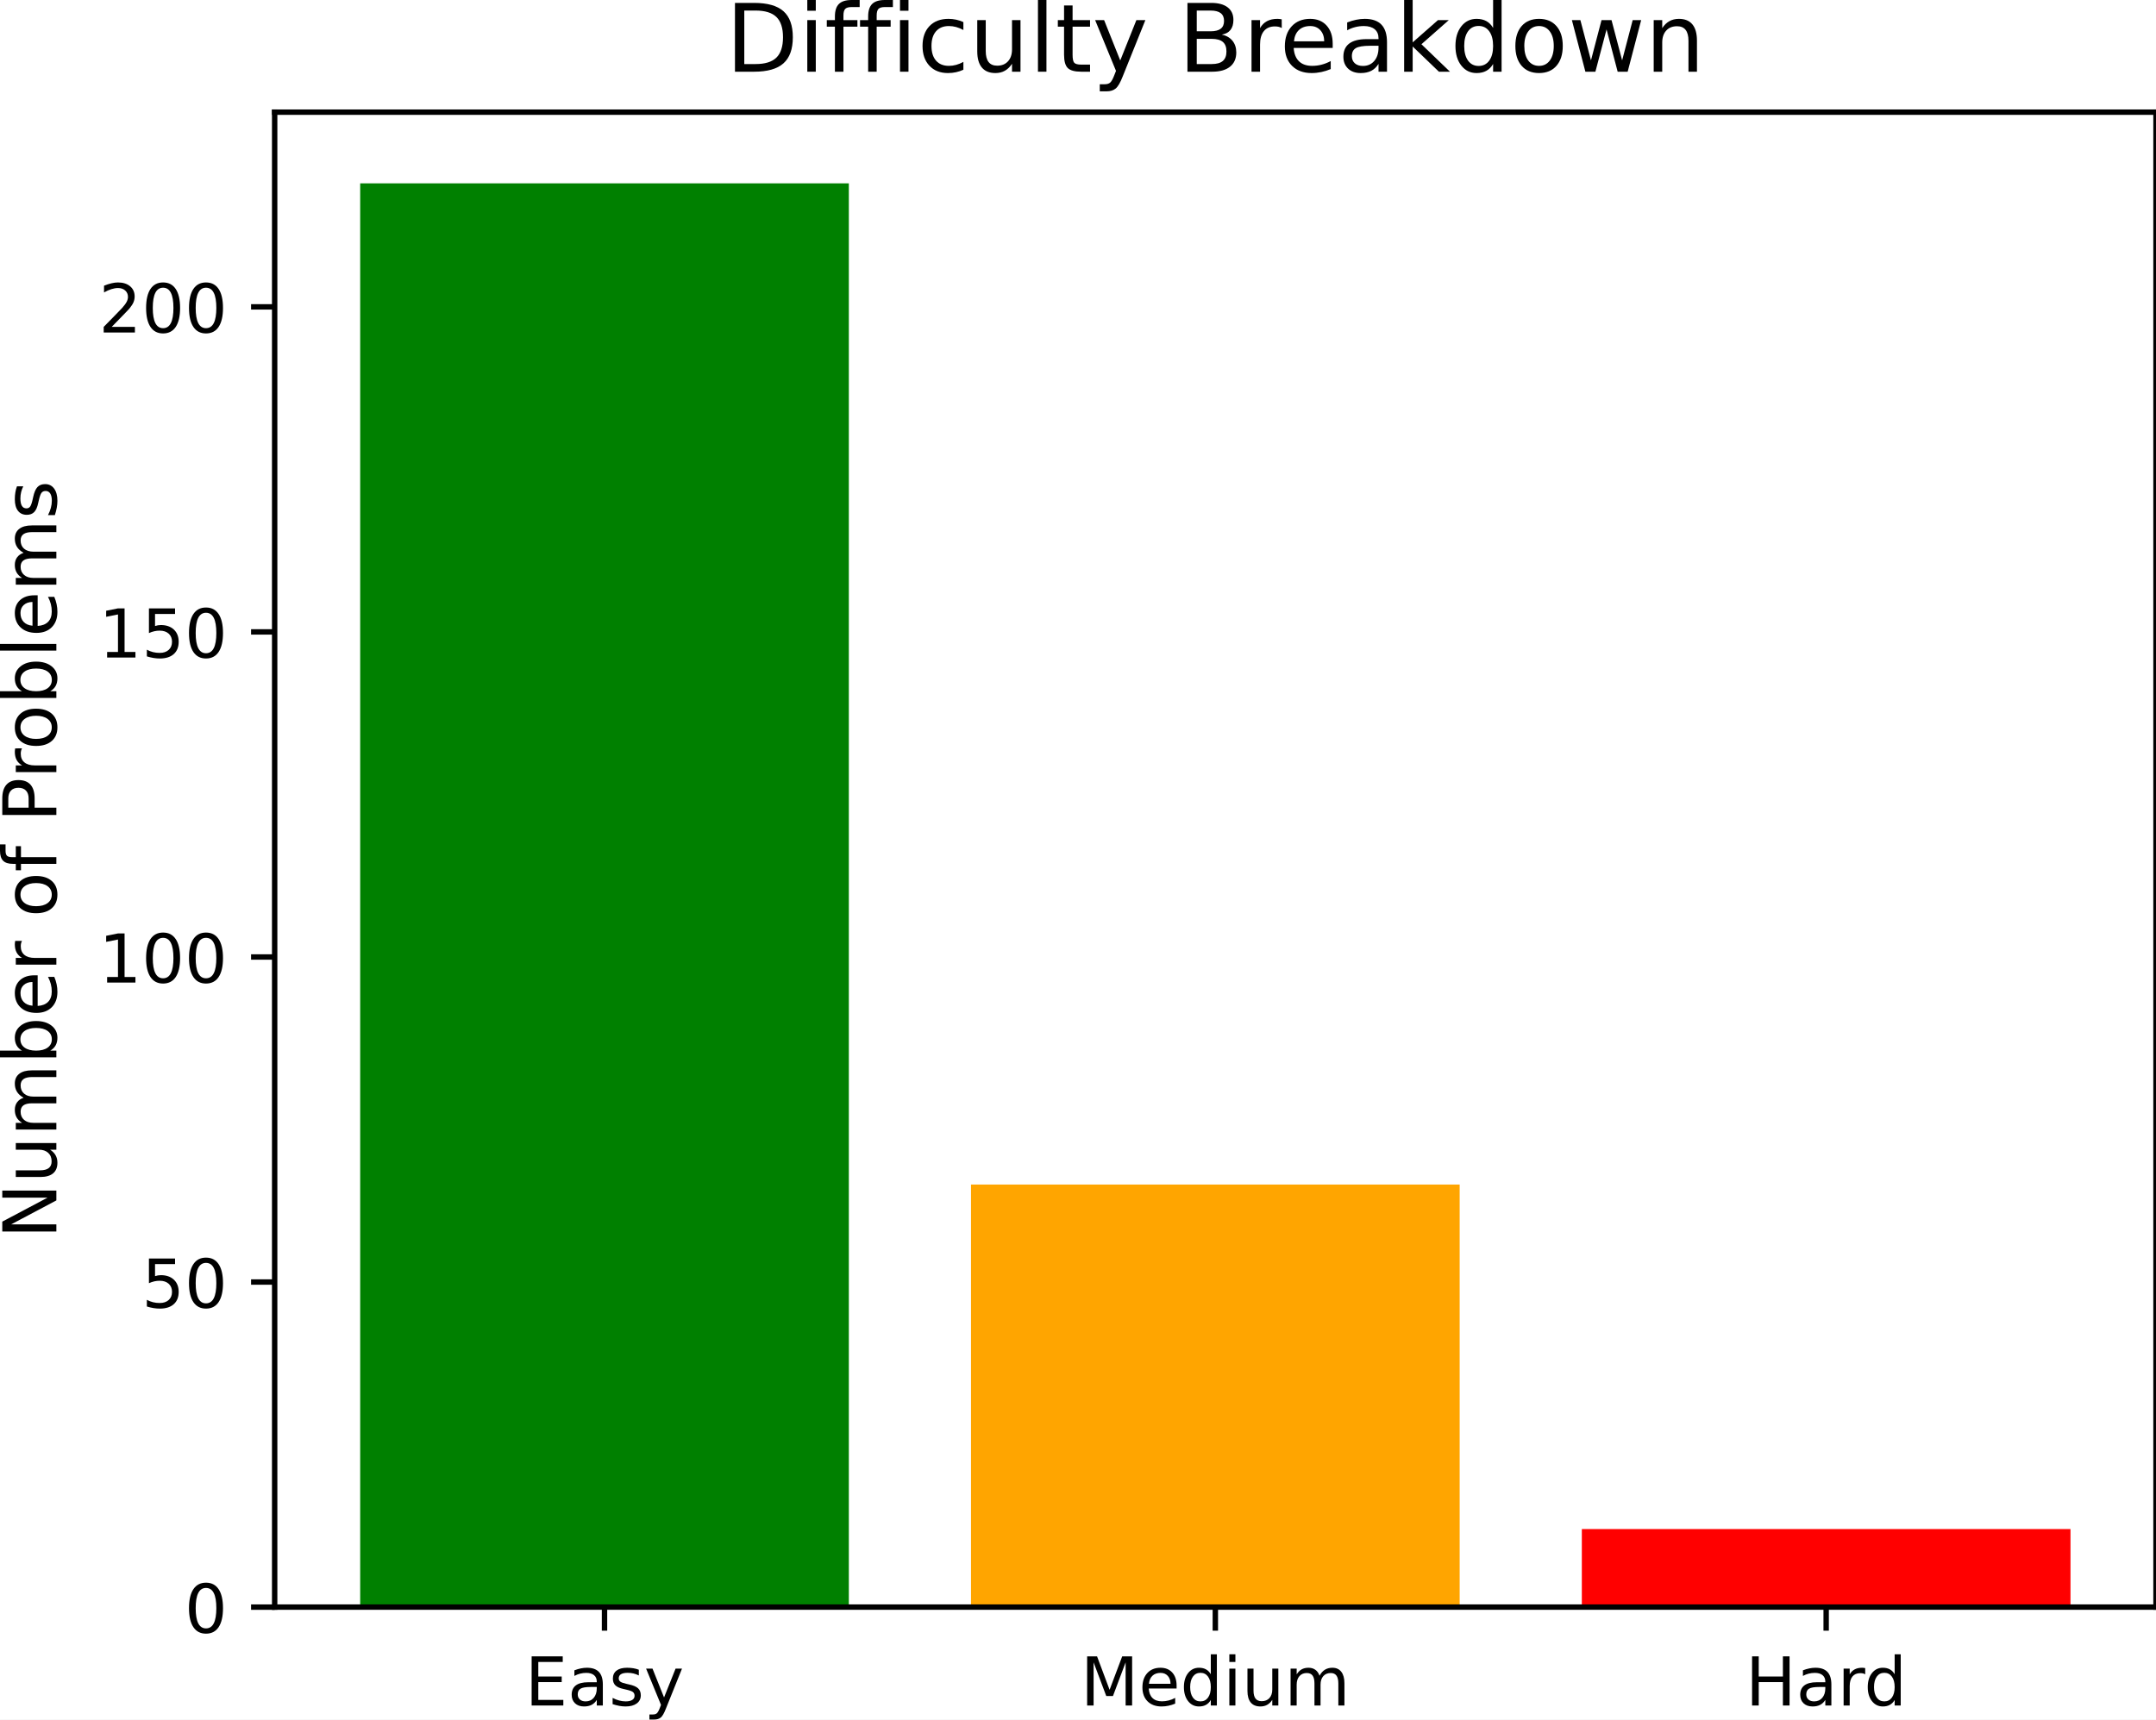
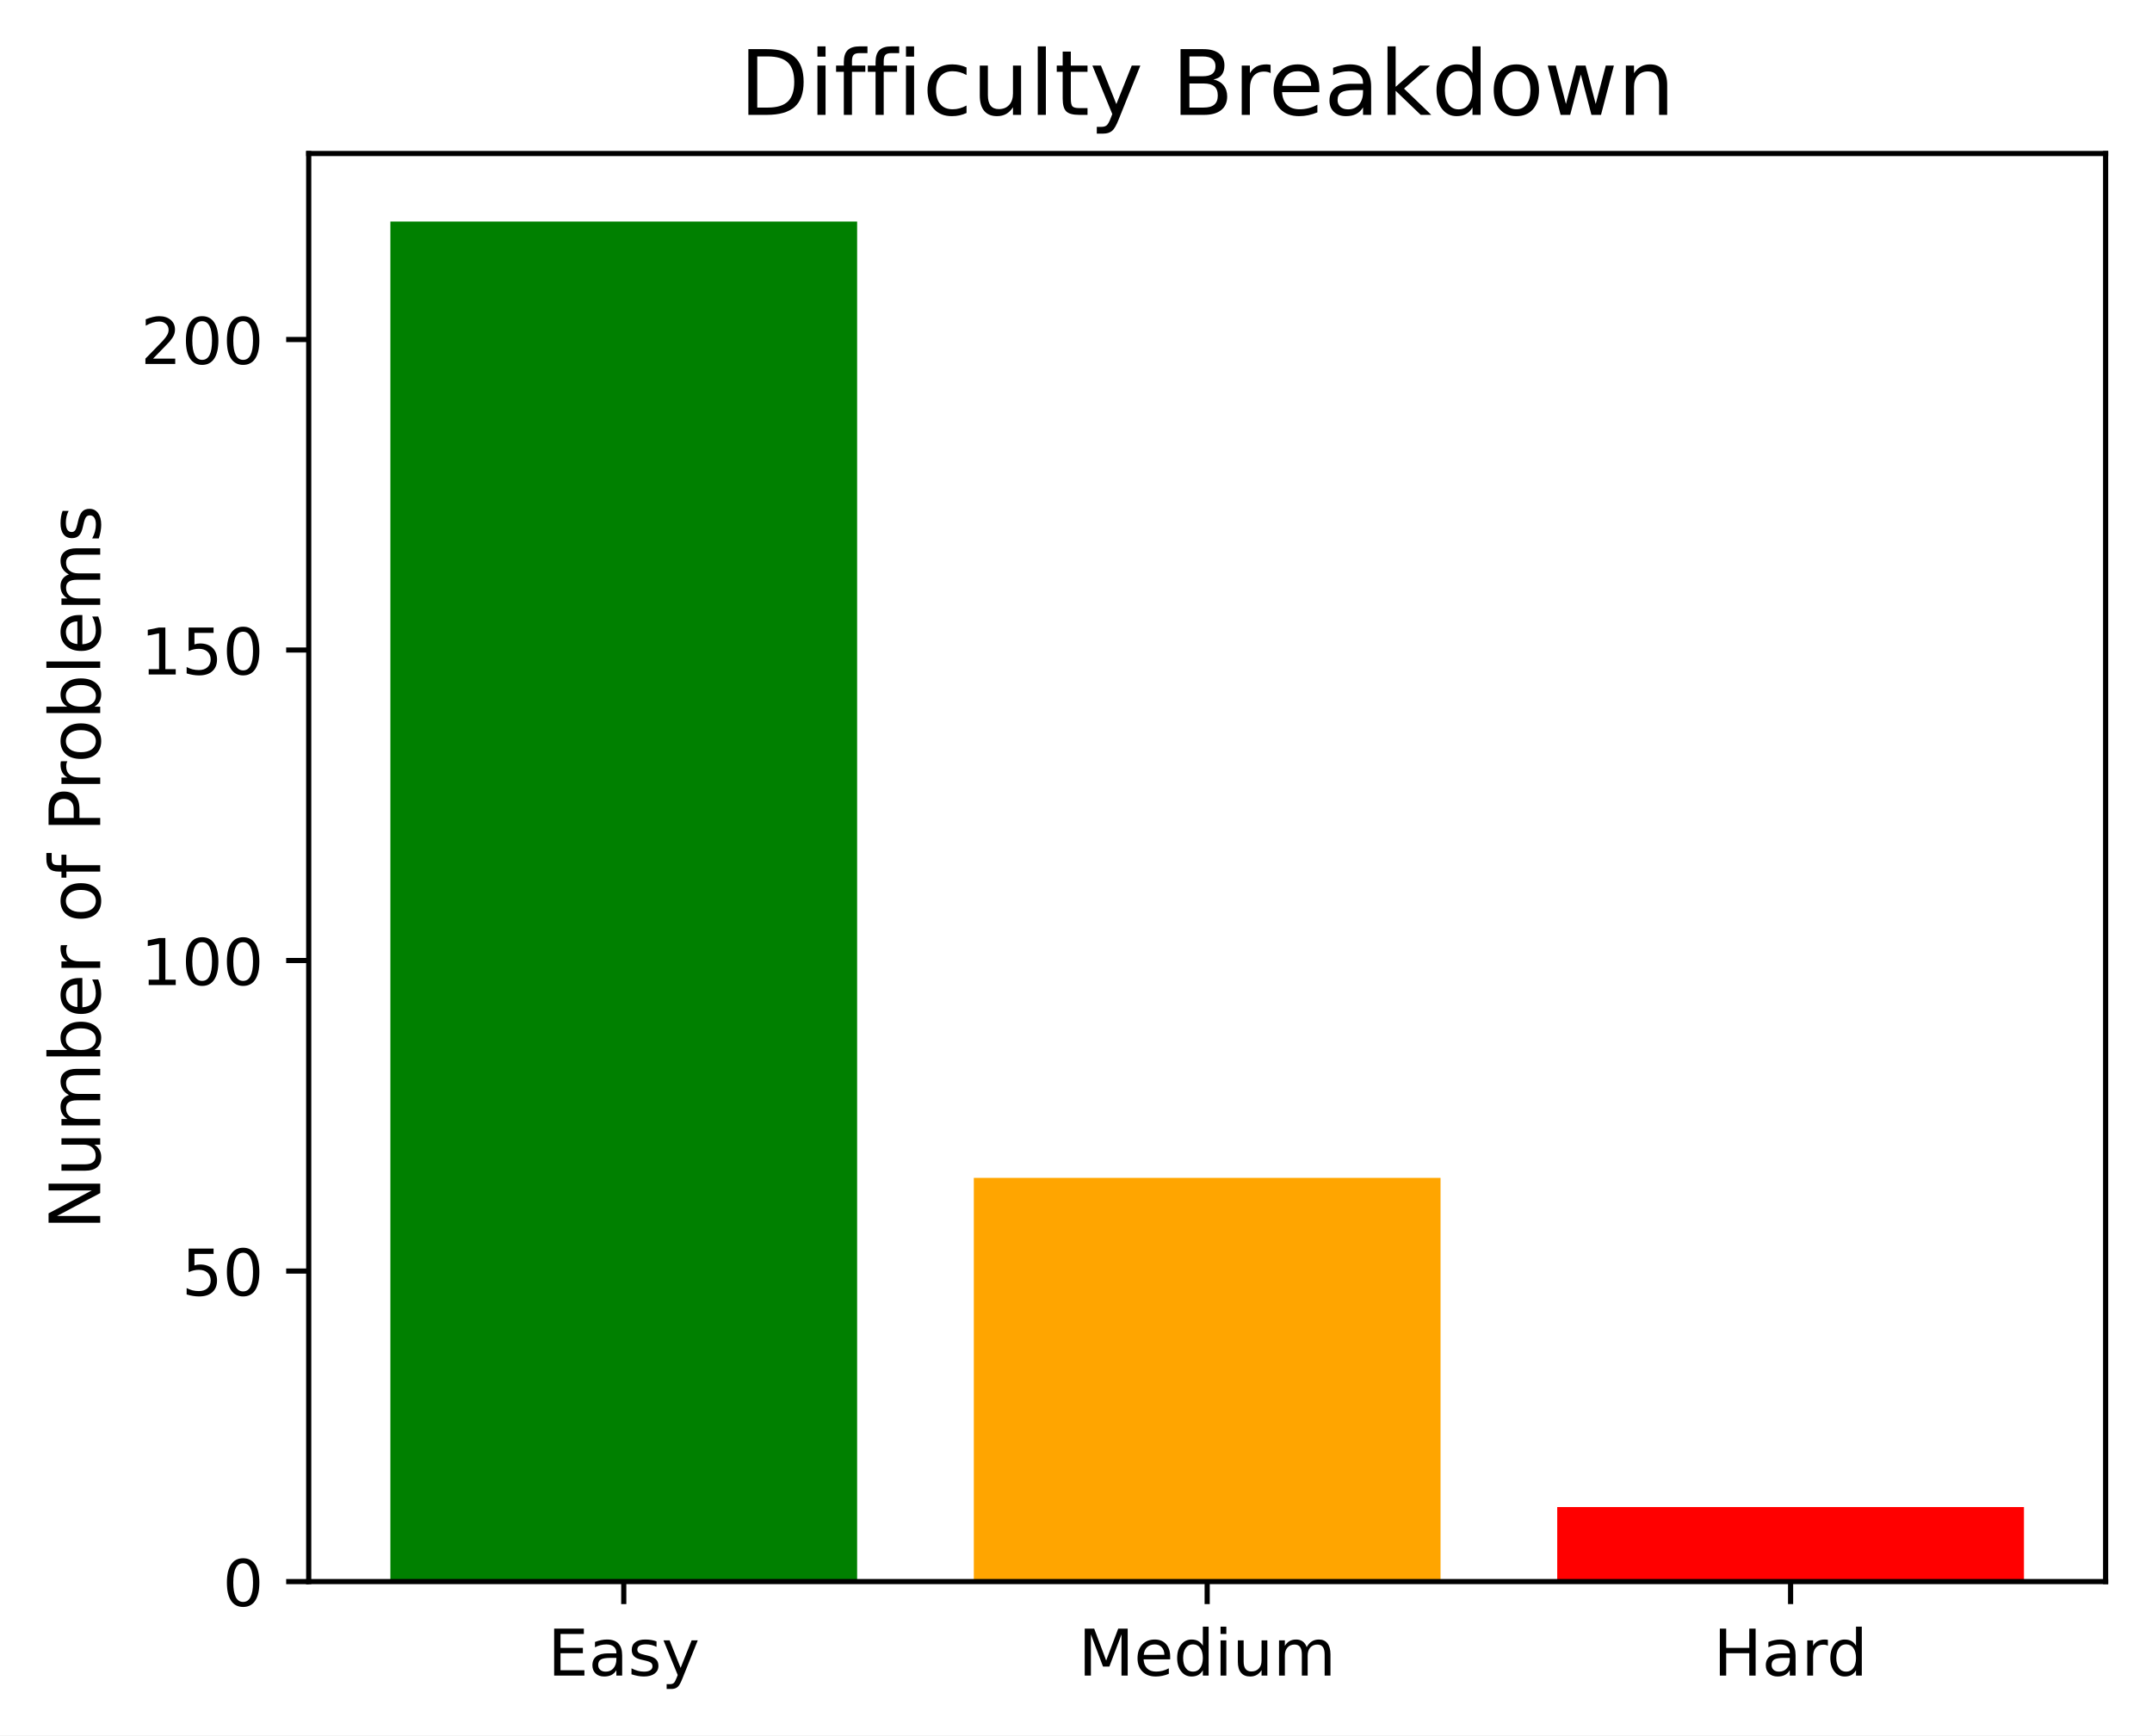
- <svg xmlns="http://www.w3.org/2000/svg" xmlns:xlink="http://www.w3.org/1999/xlink" width="319.733pt" height="255.076pt" viewBox="0 0 319.733 255.076" version="1.1">
+ <svg xmlns="http://www.w3.org/2000/svg" xmlns:xlink="http://www.w3.org/1999/xlink" width="334.133pt" height="269.476pt" viewBox="0 0 334.133 269.476" version="1.1">
  <defs>
    <style type="text/css">*{stroke-linejoin: round; stroke-linecap: butt}</style>
  </defs>
  <g id="figure_1">
    <g id="patch_1">
-       <path d="M 0 255.076  L 319.733 255.076  L 319.733 0  L 0 0  z " style="fill: #ffffff" />
+       <path d="M 0 269.476  L 334.133 269.476  L 334.133 0  L 0 0  z " style="fill: #ffffff" />
    </g>
    <g id="axes_1">
      <g id="patch_2">
-         <path d="M 40.733 238.398  L 319.733 238.398  L 319.733 16.638  L 40.733 16.638  z " style="fill: #ffffff" />
+         <path d="M 47.933 245.598  L 326.933 245.598  L 326.933 23.838  L 47.933 23.838  z " style="fill: #ffffff" />
      </g>
      <g id="patch_3">
-         <path d="M 53.415 238.398  L 125.883 238.398  L 125.883 27.198  L 53.415 27.198  z " clip-path="url(#pf0e501ab22)" style="fill: #008000" />
+         <path d="M 60.615 245.598  L 133.083 245.598  L 133.083 34.398  L 60.615 34.398  z " clip-path="url(#pb46169e77b)" style="fill: #008000" />
      </g>
      <g id="patch_4">
-         <path d="M 144 238.398  L 216.467 238.398  L 216.467 175.713  L 144 175.713  z " clip-path="url(#pf0e501ab22)" style="fill: #ffa500" />
+         <path d="M 151.2 245.598  L 223.667 245.598  L 223.667 182.913  L 151.2 182.913  z " clip-path="url(#pb46169e77b)" style="fill: #ffa500" />
      </g>
      <g id="patch_5">
-         <path d="M 234.584 238.398  L 307.052 238.398  L 307.052 226.825  L 234.584 226.825  z " clip-path="url(#pf0e501ab22)" style="fill: #ff0000" />
+         <path d="M 241.784 245.598  L 314.252 245.598  L 314.252 234.025  L 241.784 234.025  z " clip-path="url(#pb46169e77b)" style="fill: #ff0000" />
      </g>
      <g id="matplotlib.axis_1">
        <g id="xtick_1">
          <g id="line2d_1">
            <defs>
-               <path id="m080b2dd18f" d="M 0 0  L 0 3.5  " style="stroke: #000000; stroke-width: 0.8" />
+               <path id="m2de457ea8d" d="M 0 0  L 0 3.5  " style="stroke: #000000; stroke-width: 0.8" />
            </defs>
            <g>
-               <use xlink:href="#m080b2dd18f" x="89.649" y="238.398" style="stroke: #000000; stroke-width: 0.8" />
+               <use xlink:href="#m2de457ea8d" x="96.849" y="245.598" style="stroke: #000000; stroke-width: 0.8" />
            </g>
          </g>
          <g id="text_1">
-             <g transform="translate(77.86152 252.9963) scale(0.1 -0.1)">
+             <g transform="translate(85.06152 260.1963) scale(0.1 -0.1)">
              <defs>
                <path id="DejaVuSans-45" d="M 628 4666  L 3578 4666  L 3578 4134  L 1259 4134  L 1259 2753  L 3481 2753  L 3481 2222  L 1259 2222  L 1259 531  L 3634 531  L 3634 0  L 628 0  L 628 4666  z " transform="scale(0.015625)" />
                <path id="DejaVuSans-61" d="M 2194 1759  Q 1497 1759 1228 1600  Q 959 1441 959 1056  Q 959 750 1161 570  Q 1363 391 1709 391  Q 2188 391 2477 730  Q 2766 1069 2766 1631  L 2766 1759  L 2194 1759  z M 3341 1997  L 3341 0  L 2766 0  L 2766 531  Q 2569 213 2275 61  Q 1981 -91 1556 -91  Q 1019 -91 701 211  Q 384 513 384 1019  Q 384 1609 779 1909  Q 1175 2209 1959 2209  L 2766 2209  L 2766 2266  Q 2766 2663 2505 2880  Q 2244 3097 1772 3097  Q 1472 3097 1187 3025  Q 903 2953 641 2809  L 641 3341  Q 956 3463 1253 3523  Q 1550 3584 1831 3584  Q 2591 3584 2966 3190  Q 3341 2797 3341 1997  z " transform="scale(0.015625)" />
                <path id="DejaVuSans-73" d="M 2834 3397  L 2834 2853  Q 2591 2978 2328 3040  Q 2066 3103 1784 3103  Q 1356 3103 1142 2972  Q 928 2841 928 2578  Q 928 2378 1081 2264  Q 1234 2150 1697 2047  L 1894 2003  Q 2506 1872 2764 1633  Q 3022 1394 3022 966  Q 3022 478 2636 193  Q 2250 -91 1575 -91  Q 1294 -91 989 -36  Q 684 19 347 128  L 347 722  Q 666 556 975 473  Q 1284 391 1588 391  Q 1994 391 2212 530  Q 2431 669 2431 922  Q 2431 1156 2273 1281  Q 2116 1406 1581 1522  L 1381 1569  Q 847 1681 609 1914  Q 372 2147 372 2553  Q 372 3047 722 3315  Q 1072 3584 1716 3584  Q 2034 3584 2315 3537  Q 2597 3491 2834 3397  z " transform="scale(0.015625)" />
                <path id="DejaVuSans-79" d="M 2059 -325  Q 1816 -950 1584 -1140  Q 1353 -1331 966 -1331  L 506 -1331  L 506 -850  L 844 -850  Q 1081 -850 1212 -737  Q 1344 -625 1503 -206  L 1606 56  L 191 3500  L 800 3500  L 1894 763  L 2988 3500  L 3597 3500  L 2059 -325  z " transform="scale(0.015625)" />
              </defs>
              <use xlink:href="#DejaVuSans-45" />
              <use xlink:href="#DejaVuSans-61" x="63.184" />
              <use xlink:href="#DejaVuSans-73" x="124.463" />
              <use xlink:href="#DejaVuSans-79" x="176.562" />
            </g>
          </g>
        </g>
        <g id="xtick_2">
          <g id="line2d_2">
            <g>
-               <use xlink:href="#m080b2dd18f" x="180.233" y="238.398" style="stroke: #000000; stroke-width: 0.8" />
+               <use xlink:href="#m2de457ea8d" x="187.433" y="245.598" style="stroke: #000000; stroke-width: 0.8" />
            </g>
          </g>
          <g id="text_2">
-             <g transform="translate(160.2405 252.9963) scale(0.1 -0.1)">
+             <g transform="translate(167.4405 260.1963) scale(0.1 -0.1)">
              <defs>
                <path id="DejaVuSans-4d" d="M 628 4666  L 1569 4666  L 2759 1491  L 3956 4666  L 4897 4666  L 4897 0  L 4281 0  L 4281 4097  L 3078 897  L 2444 897  L 1241 4097  L 1241 0  L 628 0  L 628 4666  z " transform="scale(0.015625)" />
                <path id="DejaVuSans-65" d="M 3597 1894  L 3597 1613  L 953 1613  Q 991 1019 1311 708  Q 1631 397 2203 397  Q 2534 397 2845 478  Q 3156 559 3463 722  L 3463 178  Q 3153 47 2828 -22  Q 2503 -91 2169 -91  Q 1331 -91 842 396  Q 353 884 353 1716  Q 353 2575 817 3079  Q 1281 3584 2069 3584  Q 2775 3584 3186 3129  Q 3597 2675 3597 1894  z M 3022 2063  Q 3016 2534 2758 2815  Q 2500 3097 2075 3097  Q 1594 3097 1305 2825  Q 1016 2553 972 2059  L 3022 2063  z " transform="scale(0.015625)" />
                <path id="DejaVuSans-64" d="M 2906 2969  L 2906 4863  L 3481 4863  L 3481 0  L 2906 0  L 2906 525  Q 2725 213 2448 61  Q 2172 -91 1784 -91  Q 1150 -91 751 415  Q 353 922 353 1747  Q 353 2572 751 3078  Q 1150 3584 1784 3584  Q 2172 3584 2448 3432  Q 2725 3281 2906 2969  z M 947 1747  Q 947 1113 1208 752  Q 1469 391 1925 391  Q 2381 391 2643 752  Q 2906 1113 2906 1747  Q 2906 2381 2643 2742  Q 2381 3103 1925 3103  Q 1469 3103 1208 2742  Q 947 2381 947 1747  z " transform="scale(0.015625)" />
                <path id="DejaVuSans-69" d="M 603 3500  L 1178 3500  L 1178 0  L 603 0  L 603 3500  z M 603 4863  L 1178 4863  L 1178 4134  L 603 4134  L 603 4863  z " transform="scale(0.015625)" />
                <path id="DejaVuSans-75" d="M 544 1381  L 544 3500  L 1119 3500  L 1119 1403  Q 1119 906 1312 657  Q 1506 409 1894 409  Q 2359 409 2629 706  Q 2900 1003 2900 1516  L 2900 3500  L 3475 3500  L 3475 0  L 2900 0  L 2900 538  Q 2691 219 2414 64  Q 2138 -91 1772 -91  Q 1169 -91 856 284  Q 544 659 544 1381  z M 1991 3584  L 1991 3584  z " transform="scale(0.015625)" />
                <path id="DejaVuSans-6d" d="M 3328 2828  Q 3544 3216 3844 3400  Q 4144 3584 4550 3584  Q 5097 3584 5394 3201  Q 5691 2819 5691 2113  L 5691 0  L 5113 0  L 5113 2094  Q 5113 2597 4934 2840  Q 4756 3084 4391 3084  Q 3944 3084 3684 2787  Q 3425 2491 3425 1978  L 3425 0  L 2847 0  L 2847 2094  Q 2847 2600 2669 2842  Q 2491 3084 2119 3084  Q 1678 3084 1418 2786  Q 1159 2488 1159 1978  L 1159 0  L 581 0  L 581 3500  L 1159 3500  L 1159 2956  Q 1356 3278 1631 3431  Q 1906 3584 2284 3584  Q 2666 3584 2933 3390  Q 3200 3197 3328 2828  z " transform="scale(0.015625)" />
              </defs>
              <use xlink:href="#DejaVuSans-4d" />
              <use xlink:href="#DejaVuSans-65" x="86.279" />
              <use xlink:href="#DejaVuSans-64" x="147.803" />
              <use xlink:href="#DejaVuSans-69" x="211.279" />
              <use xlink:href="#DejaVuSans-75" x="239.062" />
              <use xlink:href="#DejaVuSans-6d" x="302.441" />
            </g>
          </g>
        </g>
        <g id="xtick_3">
          <g id="line2d_3">
            <g>
-               <use xlink:href="#m080b2dd18f" x="270.818" y="238.398" style="stroke: #000000; stroke-width: 0.8" />
+               <use xlink:href="#m2de457ea8d" x="278.018" y="245.598" style="stroke: #000000; stroke-width: 0.8" />
            </g>
          </g>
          <g id="text_3">
-             <g transform="translate(258.8514 252.9963) scale(0.1 -0.1)">
+             <g transform="translate(266.0514 260.1963) scale(0.1 -0.1)">
              <defs>
                <path id="DejaVuSans-48" d="M 628 4666  L 1259 4666  L 1259 2753  L 3553 2753  L 3553 4666  L 4184 4666  L 4184 0  L 3553 0  L 3553 2222  L 1259 2222  L 1259 0  L 628 0  L 628 4666  z " transform="scale(0.015625)" />
                <path id="DejaVuSans-72" d="M 2631 2963  Q 2534 3019 2420 3045  Q 2306 3072 2169 3072  Q 1681 3072 1420 2755  Q 1159 2438 1159 1844  L 1159 0  L 581 0  L 581 3500  L 1159 3500  L 1159 2956  Q 1341 3275 1631 3429  Q 1922 3584 2338 3584  Q 2397 3584 2469 3576  Q 2541 3569 2628 3553  L 2631 2963  z " transform="scale(0.015625)" />
              </defs>
              <use xlink:href="#DejaVuSans-48" />
              <use xlink:href="#DejaVuSans-61" x="75.195" />
              <use xlink:href="#DejaVuSans-72" x="136.475" />
              <use xlink:href="#DejaVuSans-64" x="175.838" />
            </g>
          </g>
        </g>
      </g>
      <g id="matplotlib.axis_2">
        <g id="ytick_1">
          <g id="line2d_4">
            <defs>
-               <path id="m8773b089fe" d="M 0 0  L -3.5 0  " style="stroke: #000000; stroke-width: 0.8" />
+               <path id="m35765f7f32" d="M 0 0  L -3.5 0  " style="stroke: #000000; stroke-width: 0.8" />
            </defs>
            <g>
-               <use xlink:href="#m8773b089fe" x="40.733" y="238.398" style="stroke: #000000; stroke-width: 0.8" />
+               <use xlink:href="#m35765f7f32" x="47.933" y="245.598" style="stroke: #000000; stroke-width: 0.8" />
            </g>
          </g>
          <g id="text_4">
-             <g transform="translate(27.37094 242.197) scale(0.1 -0.1)">
+             <g transform="translate(34.57094 249.397) scale(0.1 -0.1)">
              <defs>
                <path id="DejaVuSans-30" d="M 2034 4250  Q 1547 4250 1301 3770  Q 1056 3291 1056 2328  Q 1056 1369 1301 889  Q 1547 409 2034 409  Q 2525 409 2770 889  Q 3016 1369 3016 2328  Q 3016 3291 2770 3770  Q 2525 4250 2034 4250  z M 2034 4750  Q 2819 4750 3233 4129  Q 3647 3509 3647 2328  Q 3647 1150 3233 529  Q 2819 -91 2034 -91  Q 1250 -91 836 529  Q 422 1150 422 2328  Q 422 3509 836 4129  Q 1250 4750 2034 4750  z " transform="scale(0.015625)" />
              </defs>
              <use xlink:href="#DejaVuSans-30" />
            </g>
          </g>
        </g>
        <g id="ytick_2">
          <g id="line2d_5">
            <g>
-               <use xlink:href="#m8773b089fe" x="40.733" y="190.179" style="stroke: #000000; stroke-width: 0.8" />
+               <use xlink:href="#m35765f7f32" x="47.933" y="197.379" style="stroke: #000000; stroke-width: 0.8" />
            </g>
          </g>
          <g id="text_5">
-             <g transform="translate(21.00844 193.9779) scale(0.1 -0.1)">
+             <g transform="translate(28.20844 201.1779) scale(0.1 -0.1)">
              <defs>
                <path id="DejaVuSans-35" d="M 691 4666  L 3169 4666  L 3169 4134  L 1269 4134  L 1269 2991  Q 1406 3038 1543 3061  Q 1681 3084 1819 3084  Q 2600 3084 3056 2656  Q 3513 2228 3513 1497  Q 3513 744 3044 326  Q 2575 -91 1722 -91  Q 1428 -91 1123 -41  Q 819 9 494 109  L 494 744  Q 775 591 1075 516  Q 1375 441 1709 441  Q 2250 441 2565 725  Q 2881 1009 2881 1497  Q 2881 1984 2565 2268  Q 2250 2553 1709 2553  Q 1456 2553 1204 2497  Q 953 2441 691 2322  L 691 4666  z " transform="scale(0.015625)" />
              </defs>
              <use xlink:href="#DejaVuSans-35" />
              <use xlink:href="#DejaVuSans-30" x="63.623" />
            </g>
          </g>
        </g>
        <g id="ytick_3">
          <g id="line2d_6">
            <g>
-               <use xlink:href="#m8773b089fe" x="40.733" y="141.959" style="stroke: #000000; stroke-width: 0.8" />
+               <use xlink:href="#m35765f7f32" x="47.933" y="149.159" style="stroke: #000000; stroke-width: 0.8" />
            </g>
          </g>
          <g id="text_6">
-             <g transform="translate(14.64594 145.7587) scale(0.1 -0.1)">
+             <g transform="translate(21.84594 152.9587) scale(0.1 -0.1)">
              <defs>
                <path id="DejaVuSans-31" d="M 794 531  L 1825 531  L 1825 4091  L 703 3866  L 703 4441  L 1819 4666  L 2450 4666  L 2450 531  L 3481 531  L 3481 0  L 794 0  L 794 531  z " transform="scale(0.015625)" />
              </defs>
              <use xlink:href="#DejaVuSans-31" />
              <use xlink:href="#DejaVuSans-30" x="63.623" />
              <use xlink:href="#DejaVuSans-30" x="127.246" />
            </g>
          </g>
        </g>
        <g id="ytick_4">
          <g id="line2d_7">
            <g>
-               <use xlink:href="#m8773b089fe" x="40.733" y="93.74" style="stroke: #000000; stroke-width: 0.8" />
+               <use xlink:href="#m35765f7f32" x="47.933" y="100.94" style="stroke: #000000; stroke-width: 0.8" />
            </g>
          </g>
          <g id="text_7">
-             <g transform="translate(14.64594 97.5395) scale(0.1 -0.1)">
+             <g transform="translate(21.84594 104.7395) scale(0.1 -0.1)">
              <use xlink:href="#DejaVuSans-31" />
              <use xlink:href="#DejaVuSans-35" x="63.623" />
              <use xlink:href="#DejaVuSans-30" x="127.246" />
            </g>
          </g>
        </g>
        <g id="ytick_5">
          <g id="line2d_8">
            <g>
-               <use xlink:href="#m8773b089fe" x="40.733" y="45.521" style="stroke: #000000; stroke-width: 0.8" />
+               <use xlink:href="#m35765f7f32" x="47.933" y="52.721" style="stroke: #000000; stroke-width: 0.8" />
            </g>
          </g>
          <g id="text_8">
-             <g transform="translate(14.64594 49.32032) scale(0.1 -0.1)">
+             <g transform="translate(21.84594 56.52032) scale(0.1 -0.1)">
              <defs>
                <path id="DejaVuSans-32" d="M 1228 531  L 3431 531  L 3431 0  L 469 0  L 469 531  Q 828 903 1448 1529  Q 2069 2156 2228 2338  Q 2531 2678 2651 2914  Q 2772 3150 2772 3378  Q 2772 3750 2511 3984  Q 2250 4219 1831 4219  Q 1534 4219 1204 4116  Q 875 4013 500 3803  L 500 4441  Q 881 4594 1212 4672  Q 1544 4750 1819 4750  Q 2544 4750 2975 4387  Q 3406 4025 3406 3419  Q 3406 3131 3298 2873  Q 3191 2616 2906 2266  Q 2828 2175 2409 1742  Q 1991 1309 1228 531  z " transform="scale(0.015625)" />
              </defs>
              <use xlink:href="#DejaVuSans-32" />
              <use xlink:href="#DejaVuSans-30" x="63.623" />
              <use xlink:href="#DejaVuSans-30" x="127.246" />
            </g>
          </g>
        </g>
        <g id="text_9">
-           <g transform="translate(8.358281 183.7587) rotate(-90) scale(0.11 -0.11)">
+           <g transform="translate(15.55828 190.9588) rotate(-90) scale(0.11 -0.11)">
            <defs>
              <path id="DejaVuSans-4e" d="M 628 4666  L 1478 4666  L 3547 763  L 3547 4666  L 4159 4666  L 4159 0  L 3309 0  L 1241 3903  L 1241 0  L 628 0  L 628 4666  z " transform="scale(0.015625)" />
              <path id="DejaVuSans-62" d="M 3116 1747  Q 3116 2381 2855 2742  Q 2594 3103 2138 3103  Q 1681 3103 1420 2742  Q 1159 2381 1159 1747  Q 1159 1113 1420 752  Q 1681 391 2138 391  Q 2594 391 2855 752  Q 3116 1113 3116 1747  z M 1159 2969  Q 1341 3281 1617 3432  Q 1894 3584 2278 3584  Q 2916 3584 3314 3078  Q 3713 2572 3713 1747  Q 3713 922 3314 415  Q 2916 -91 2278 -91  Q 1894 -91 1617 61  Q 1341 213 1159 525  L 1159 0  L 581 0  L 581 4863  L 1159 4863  L 1159 2969  z " transform="scale(0.015625)" />
              <path id="DejaVuSans-20" transform="scale(0.015625)" />
              <path id="DejaVuSans-6f" d="M 1959 3097  Q 1497 3097 1228 2736  Q 959 2375 959 1747  Q 959 1119 1226 758  Q 1494 397 1959 397  Q 2419 397 2687 759  Q 2956 1122 2956 1747  Q 2956 2369 2687 2733  Q 2419 3097 1959 3097  z M 1959 3584  Q 2709 3584 3137 3096  Q 3566 2609 3566 1747  Q 3566 888 3137 398  Q 2709 -91 1959 -91  Q 1206 -91 779 398  Q 353 888 353 1747  Q 353 2609 779 3096  Q 1206 3584 1959 3584  z " transform="scale(0.015625)" />
              <path id="DejaVuSans-66" d="M 2375 4863  L 2375 4384  L 1825 4384  Q 1516 4384 1395 4259  Q 1275 4134 1275 3809  L 1275 3500  L 2222 3500  L 2222 3053  L 1275 3053  L 1275 0  L 697 0  L 697 3053  L 147 3053  L 147 3500  L 697 3500  L 697 3744  Q 697 4328 969 4595  Q 1241 4863 1831 4863  L 2375 4863  z " transform="scale(0.015625)" />
              <path id="DejaVuSans-50" d="M 1259 4147  L 1259 2394  L 2053 2394  Q 2494 2394 2734 2622  Q 2975 2850 2975 3272  Q 2975 3691 2734 3919  Q 2494 4147 2053 4147  L 1259 4147  z M 628 4666  L 2053 4666  Q 2838 4666 3239 4311  Q 3641 3956 3641 3272  Q 3641 2581 3239 2228  Q 2838 1875 2053 1875  L 1259 1875  L 1259 0  L 628 0  L 628 4666  z " transform="scale(0.015625)" />
              <path id="DejaVuSans-6c" d="M 603 4863  L 1178 4863  L 1178 0  L 603 0  L 603 4863  z " transform="scale(0.015625)" />
            </defs>
            <use xlink:href="#DejaVuSans-4e" />
            <use xlink:href="#DejaVuSans-75" x="74.805" />
            <use xlink:href="#DejaVuSans-6d" x="138.184" />
            <use xlink:href="#DejaVuSans-62" x="235.596" />
            <use xlink:href="#DejaVuSans-65" x="299.072" />
            <use xlink:href="#DejaVuSans-72" x="360.596" />
            <use xlink:href="#DejaVuSans-20" x="401.709" />
            <use xlink:href="#DejaVuSans-6f" x="433.496" />
            <use xlink:href="#DejaVuSans-66" x="494.678" />
            <use xlink:href="#DejaVuSans-20" x="529.883" />
            <use xlink:href="#DejaVuSans-50" x="561.67" />
            <use xlink:href="#DejaVuSans-72" x="620.223" />
            <use xlink:href="#DejaVuSans-6f" x="659.086" />
            <use xlink:href="#DejaVuSans-62" x="720.268" />
            <use xlink:href="#DejaVuSans-6c" x="783.744" />
            <use xlink:href="#DejaVuSans-65" x="811.527" />
            <use xlink:href="#DejaVuSans-6d" x="873.051" />
            <use xlink:href="#DejaVuSans-73" x="970.463" />
          </g>
        </g>
      </g>
      <g id="patch_6">
-         <path d="M 40.733 238.398  L 40.733 16.638  " style="fill: none; stroke: #000000; stroke-width: 0.8; stroke-linejoin: miter; stroke-linecap: square" />
+         <path d="M 47.933 245.598  L 47.933 23.838  " style="fill: none; stroke: #000000; stroke-width: 0.8; stroke-linejoin: miter; stroke-linecap: square" />
      </g>
      <g id="patch_7">
-         <path d="M 319.733 238.398  L 319.733 16.638  " style="fill: none; stroke: #000000; stroke-width: 0.8; stroke-linejoin: miter; stroke-linecap: square" />
+         <path d="M 326.933 245.598  L 326.933 23.838  " style="fill: none; stroke: #000000; stroke-width: 0.8; stroke-linejoin: miter; stroke-linecap: square" />
      </g>
      <g id="patch_8">
-         <path d="M 40.733 238.398  L 319.733 238.398  " style="fill: none; stroke: #000000; stroke-width: 0.8; stroke-linejoin: miter; stroke-linecap: square" />
+         <path d="M 47.933 245.598  L 326.933 245.598  " style="fill: none; stroke: #000000; stroke-width: 0.8; stroke-linejoin: miter; stroke-linecap: square" />
      </g>
      <g id="patch_9">
-         <path d="M 40.733 16.638  L 319.733 16.638  " style="fill: none; stroke: #000000; stroke-width: 0.8; stroke-linejoin: miter; stroke-linecap: square" />
+         <path d="M 47.933 23.838  L 326.933 23.838  " style="fill: none; stroke: #000000; stroke-width: 0.8; stroke-linejoin: miter; stroke-linecap: square" />
      </g>
      <g id="text_10">
-         <g transform="translate(107.6227 10.63781) scale(0.14 -0.14)">
+         <g transform="translate(114.8227 17.83781) scale(0.14 -0.14)">
          <defs>
            <path id="DejaVuSans-44" d="M 1259 4147  L 1259 519  L 2022 519  Q 2988 519 3436 956  Q 3884 1394 3884 2338  Q 3884 3275 3436 3711  Q 2988 4147 2022 4147  L 1259 4147  z M 628 4666  L 1925 4666  Q 3281 4666 3915 4102  Q 4550 3538 4550 2338  Q 4550 1131 3912 565  Q 3275 0 1925 0  L 628 0  L 628 4666  z " transform="scale(0.015625)" />
            <path id="DejaVuSans-63" d="M 3122 3366  L 3122 2828  Q 2878 2963 2633 3030  Q 2388 3097 2138 3097  Q 1578 3097 1268 2742  Q 959 2388 959 1747  Q 959 1106 1268 751  Q 1578 397 2138 397  Q 2388 397 2633 464  Q 2878 531 3122 666  L 3122 134  Q 2881 22 2623 -34  Q 2366 -91 2075 -91  Q 1284 -91 818 406  Q 353 903 353 1747  Q 353 2603 823 3093  Q 1294 3584 2113 3584  Q 2378 3584 2631 3529  Q 2884 3475 3122 3366  z " transform="scale(0.015625)" />
            <path id="DejaVuSans-74" d="M 1172 4494  L 1172 3500  L 2356 3500  L 2356 3053  L 1172 3053  L 1172 1153  Q 1172 725 1289 603  Q 1406 481 1766 481  L 2356 481  L 2356 0  L 1766 0  Q 1100 0 847 248  Q 594 497 594 1153  L 594 3053  L 172 3053  L 172 3500  L 594 3500  L 594 4494  L 1172 4494  z " transform="scale(0.015625)" />
            <path id="DejaVuSans-42" d="M 1259 2228  L 1259 519  L 2272 519  Q 2781 519 3026 730  Q 3272 941 3272 1375  Q 3272 1813 3026 2020  Q 2781 2228 2272 2228  L 1259 2228  z M 1259 4147  L 1259 2741  L 2194 2741  Q 2656 2741 2882 2914  Q 3109 3088 3109 3444  Q 3109 3797 2882 3972  Q 2656 4147 2194 4147  L 1259 4147  z M 628 4666  L 2241 4666  Q 2963 4666 3353 4366  Q 3744 4066 3744 3513  Q 3744 3084 3544 2831  Q 3344 2578 2956 2516  Q 3422 2416 3680 2098  Q 3938 1781 3938 1306  Q 3938 681 3513 340  Q 3088 0 2303 0  L 628 0  L 628 4666  z " transform="scale(0.015625)" />
            <path id="DejaVuSans-6b" d="M 581 4863  L 1159 4863  L 1159 1991  L 2875 3500  L 3609 3500  L 1753 1863  L 3688 0  L 2938 0  L 1159 1709  L 1159 0  L 581 0  L 581 4863  z " transform="scale(0.015625)" />
            <path id="DejaVuSans-77" d="M 269 3500  L 844 3500  L 1563 769  L 2278 3500  L 2956 3500  L 3675 769  L 4391 3500  L 4966 3500  L 4050 0  L 3372 0  L 2619 2869  L 1863 0  L 1184 0  L 269 3500  z " transform="scale(0.015625)" />
            <path id="DejaVuSans-6e" d="M 3513 2113  L 3513 0  L 2938 0  L 2938 2094  Q 2938 2591 2744 2837  Q 2550 3084 2163 3084  Q 1697 3084 1428 2787  Q 1159 2491 1159 1978  L 1159 0  L 581 0  L 581 3500  L 1159 3500  L 1159 2956  Q 1366 3272 1645 3428  Q 1925 3584 2291 3584  Q 2894 3584 3203 3211  Q 3513 2838 3513 2113  z " transform="scale(0.015625)" />
          </defs>
          <use xlink:href="#DejaVuSans-44" />
          <use xlink:href="#DejaVuSans-69" x="77.002" />
          <use xlink:href="#DejaVuSans-66" x="104.785" />
          <use xlink:href="#DejaVuSans-66" x="139.99" />
          <use xlink:href="#DejaVuSans-69" x="175.195" />
          <use xlink:href="#DejaVuSans-63" x="202.979" />
          <use xlink:href="#DejaVuSans-75" x="257.959" />
          <use xlink:href="#DejaVuSans-6c" x="321.338" />
          <use xlink:href="#DejaVuSans-74" x="349.121" />
          <use xlink:href="#DejaVuSans-79" x="388.33" />
          <use xlink:href="#DejaVuSans-20" x="447.51" />
          <use xlink:href="#DejaVuSans-42" x="479.297" />
          <use xlink:href="#DejaVuSans-72" x="547.9" />
          <use xlink:href="#DejaVuSans-65" x="586.764" />
          <use xlink:href="#DejaVuSans-61" x="648.287" />
          <use xlink:href="#DejaVuSans-6b" x="709.566" />
          <use xlink:href="#DejaVuSans-64" x="767.477" />
          <use xlink:href="#DejaVuSans-6f" x="830.953" />
          <use xlink:href="#DejaVuSans-77" x="892.135" />
          <use xlink:href="#DejaVuSans-6e" x="973.922" />
        </g>
      </g>
    </g>
  </g>
  <defs>
-     <clipPath id="pf0e501ab22">
-       <rect x="40.733" y="16.638" width="279" height="221.76" />
+     <clipPath id="pb46169e77b">
+       <rect x="47.933" y="23.838" width="279" height="221.76" />
    </clipPath>
  </defs>
</svg>
